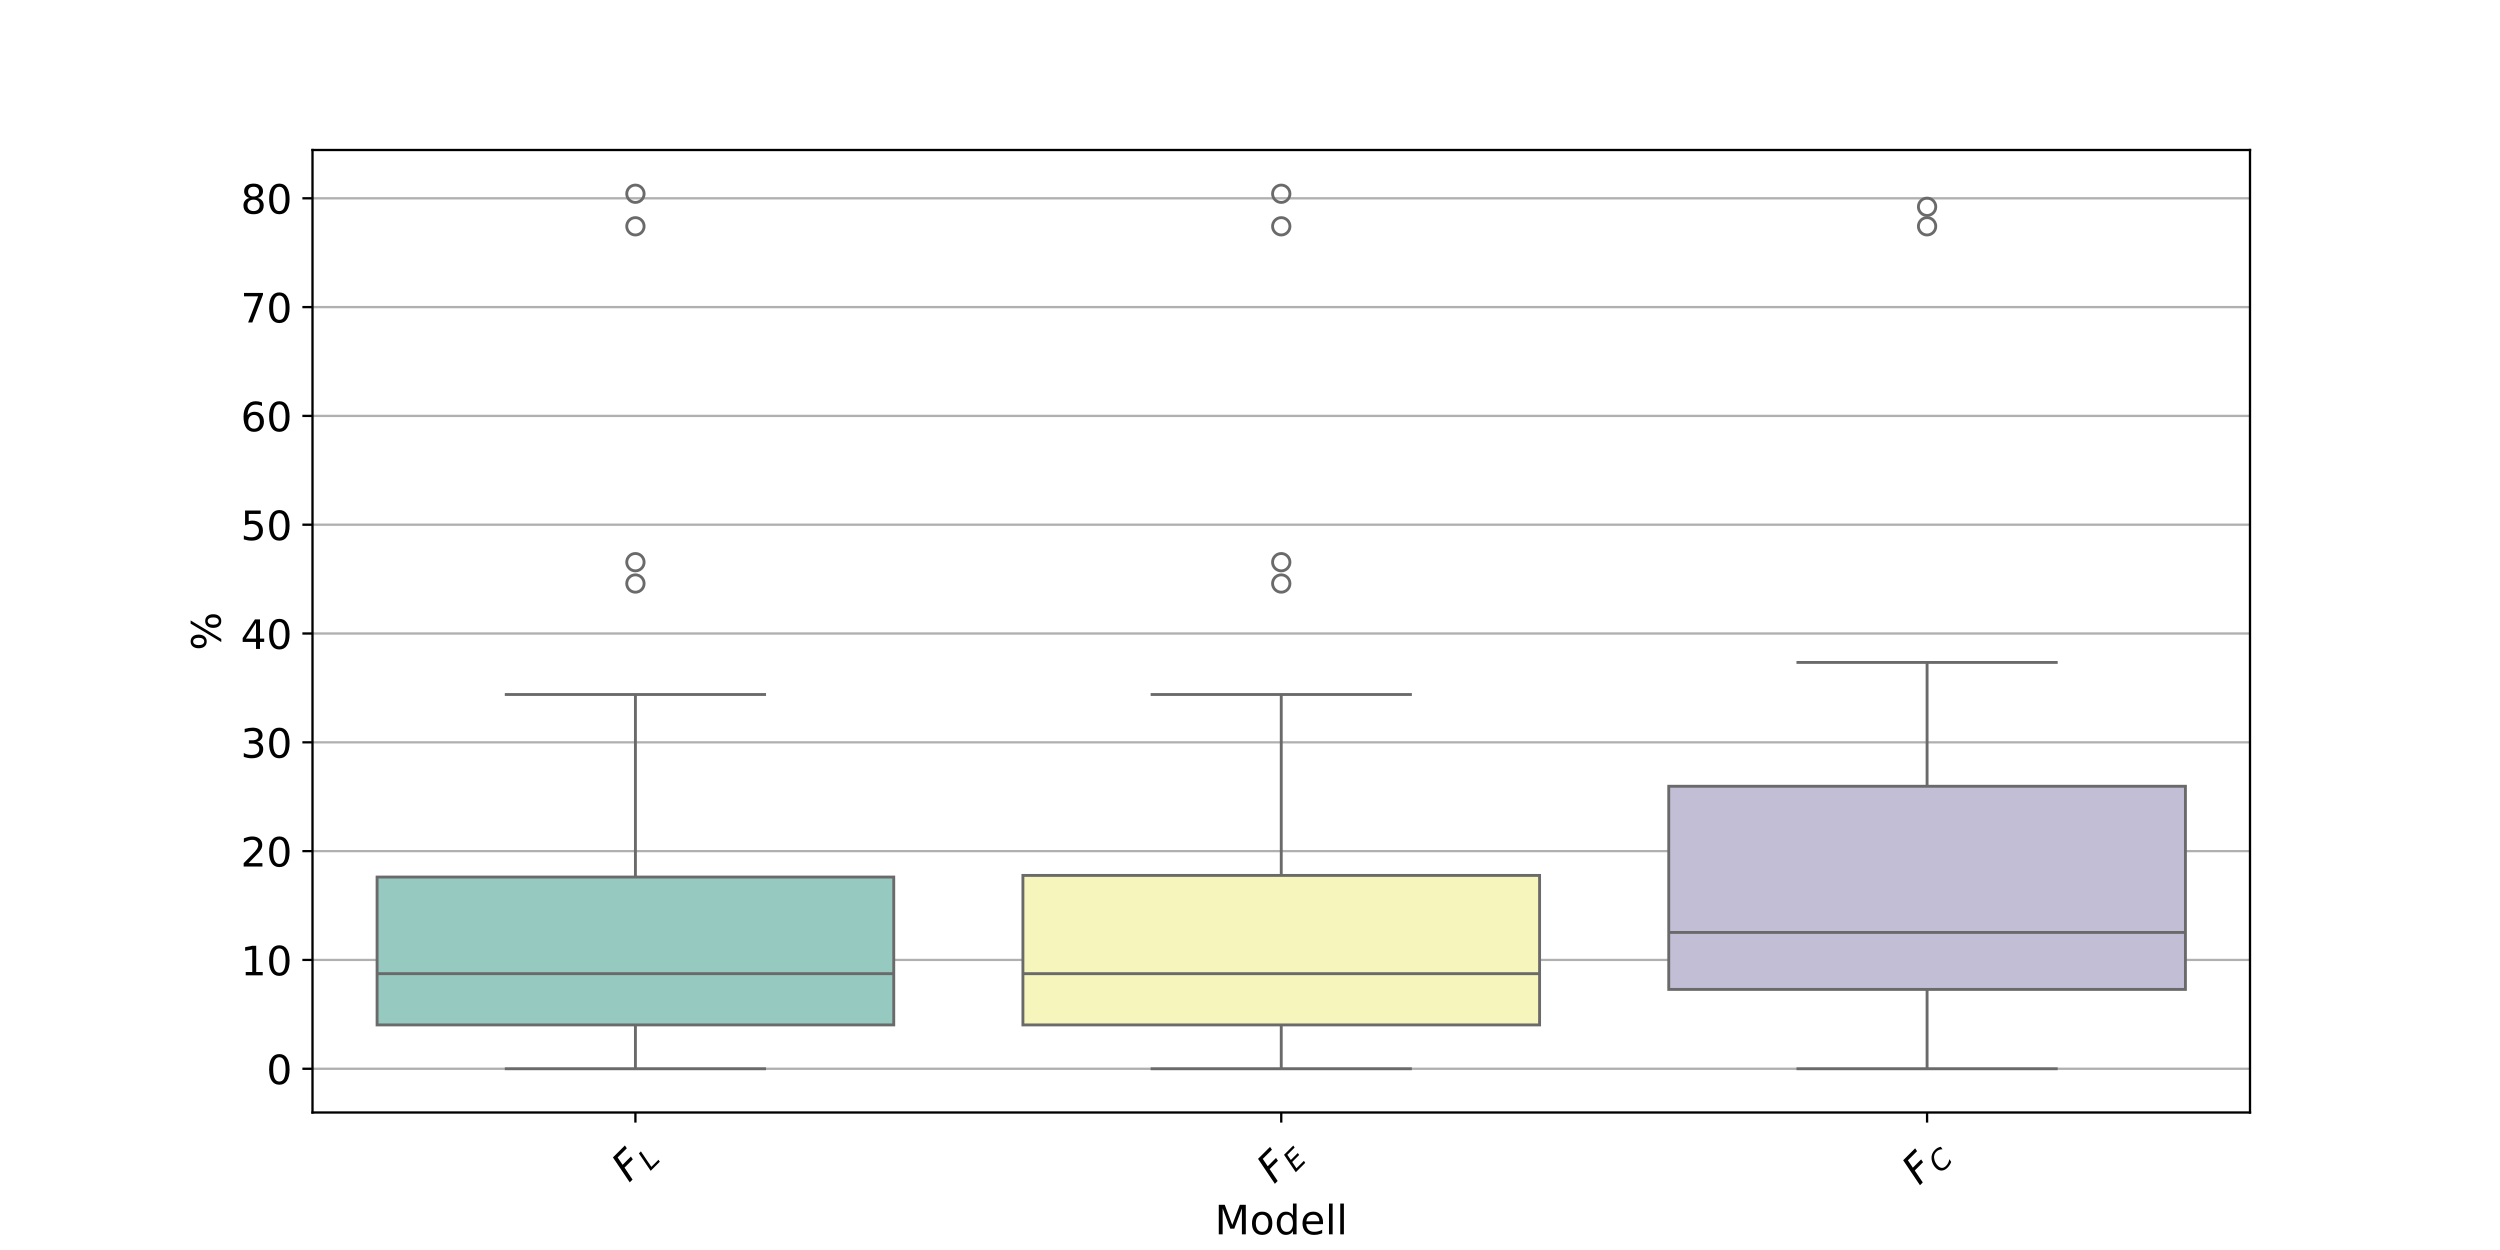
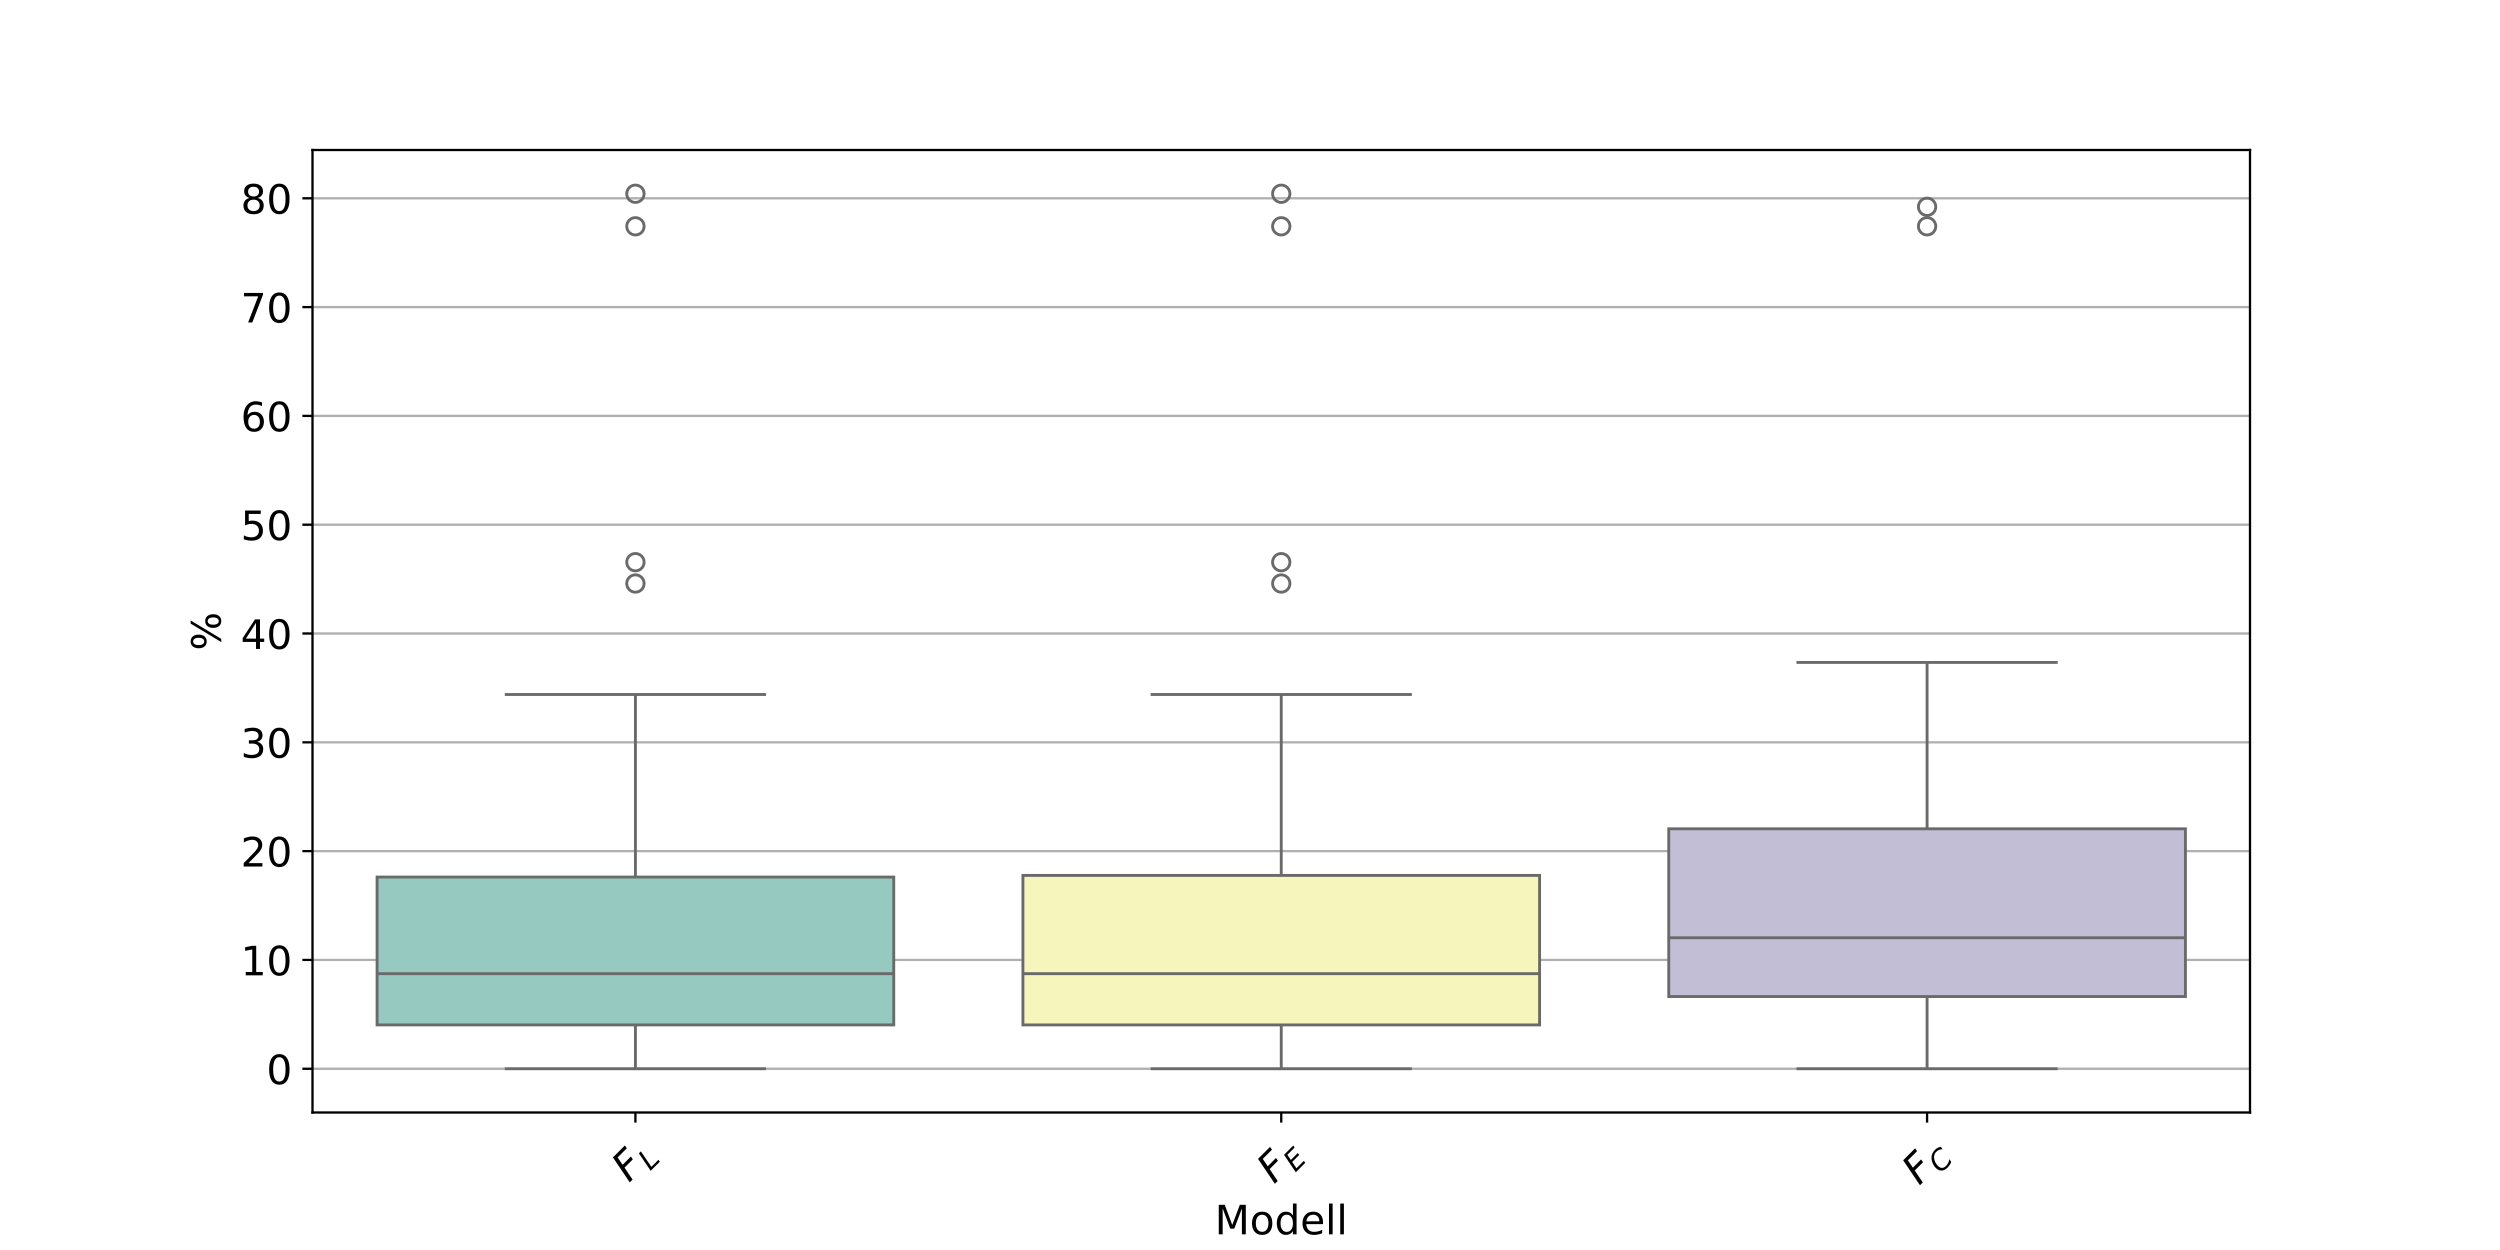
<svg xmlns="http://www.w3.org/2000/svg" xmlns:xlink="http://www.w3.org/1999/xlink" width="864pt" height="432pt" viewBox="0 0 864 432" version="1.1">
  <defs>
    <style type="text/css">*{stroke-linejoin: round; stroke-linecap: butt}</style>
  </defs>
  <g id="figure_1">
    <g id="patch_1">
      <path d="M 0 432  L 864 432  L 864 0  L 0 0  z " style="fill: #ffffff" />
    </g>
    <g id="axes_1">
      <g id="patch_2">
        <path d="M 108 384.48  L 777.6 384.48  L 777.6 51.84  L 108 51.84  z " style="fill: #ffffff" />
      </g>
      <g id="matplotlib.axis_1">
        <g id="xtick_1">
          <g id="line2d_1">
            <defs>
-               <path id="m1708cf2056" d="M 0 0  L 0 3.5  " style="stroke: #000000; stroke-width: 0.8" />
+               <path id="m83ee20c65d" d="M 0 0  L 0 3.5  " style="stroke: #000000; stroke-width: 0.8" />
            </defs>
            <g>
-               <use xlink:href="#m1708cf2056" x="219.6" y="384.48" style="stroke: #000000; stroke-width: 0.8" />
+               <use xlink:href="#m83ee20c65d" x="219.6" y="384.48" style="stroke: #000000; stroke-width: 0.8" />
            </g>
          </g>
          <g id="text_1">
            <g transform="translate(217.3819 408.9016) rotate(-45) scale(0.14 -0.14)">
              <defs>
                <path id="DejaVuSans-Oblique-46" d="M 1081 4666  L 3756 4666  L 3653 4134  L 1606 4134  L 1338 2759  L 3188 2759  L 3084 2228  L 1234 2228  L 800 0  L 172 0  L 1081 4666  z " transform="scale(0.015625)" />
                <path id="DejaVuSans-Oblique-4c" d="M 1075 4666  L 1709 4666  L 909 525  L 3181 525  L 3078 0  L 172 0  L 1075 4666  z " transform="scale(0.015625)" />
              </defs>
              <use xlink:href="#DejaVuSans-Oblique-46" transform="translate(0 0.09375)" />
              <use xlink:href="#DejaVuSans-Oblique-4c" transform="translate(57.51953 -16.3125) scale(0.7)" />
            </g>
          </g>
        </g>
        <g id="xtick_2">
          <g id="line2d_2">
            <g>
-               <use xlink:href="#m1708cf2056" x="442.8" y="384.48" style="stroke: #000000; stroke-width: 0.8" />
+               <use xlink:href="#m83ee20c65d" x="442.8" y="384.48" style="stroke: #000000; stroke-width: 0.8" />
            </g>
          </g>
          <g id="text_2">
            <g transform="translate(440.3344 409.3965) rotate(-45) scale(0.14 -0.14)">
              <defs>
                <path id="DejaVuSans-Oblique-45" d="M 1081 4666  L 4031 4666  L 3928 4134  L 1606 4134  L 1338 2753  L 3566 2753  L 3463 2222  L 1234 2222  L 909 531  L 3284 531  L 3181 0  L 172 0  L 1081 4666  z " transform="scale(0.015625)" />
              </defs>
              <use xlink:href="#DejaVuSans-Oblique-46" transform="translate(0 0.09375)" />
              <use xlink:href="#DejaVuSans-Oblique-45" transform="translate(57.51953 -16.3125) scale(0.7)" />
            </g>
          </g>
        </g>
        <g id="xtick_3">
          <g id="line2d_3">
            <g>
-               <use xlink:href="#m1708cf2056" x="666" y="384.48" style="stroke: #000000; stroke-width: 0.8" />
+               <use xlink:href="#m83ee20c65d" x="666" y="384.48" style="stroke: #000000; stroke-width: 0.8" />
            </g>
          </g>
          <g id="text_3">
            <g transform="translate(663.2869 409.8915) rotate(-45) scale(0.14 -0.14)">
              <defs>
                <path id="DejaVuSans-Oblique-43" d="M 4447 4306  L 4319 3641  Q 4019 3944 3683 4091  Q 3347 4238 2956 4238  Q 2422 4238 2017 3981  Q 1613 3725 1319 3200  Q 1131 2863 1032 2486  Q 934 2109 934 1728  Q 934 1091 1264 756  Q 1594 422 2222 422  Q 2656 422 3056 561  Q 3456 700 3834 978  L 3688 231  Q 3316 72 2936 -9  Q 2556 -91 2175 -91  Q 1278 -91 773 396  Q 269 884 269 1753  Q 269 2309 461 2846  Q 653 3384 1013 3828  Q 1394 4300 1883 4525  Q 2372 4750 3022 4750  Q 3422 4750 3780 4639  Q 4138 4528 4447 4306  z " transform="scale(0.015625)" />
              </defs>
              <use xlink:href="#DejaVuSans-Oblique-46" transform="translate(0 0.09375)" />
              <use xlink:href="#DejaVuSans-Oblique-43" transform="translate(57.51953 -16.3125) scale(0.7)" />
            </g>
          </g>
        </g>
        <g id="text_4">
          <g transform="translate(419.8367 426.5881) scale(0.14 -0.14)">
            <defs>
              <path id="DejaVuSans-4d" d="M 628 4666  L 1569 4666  L 2759 1491  L 3956 4666  L 4897 4666  L 4897 0  L 4281 0  L 4281 4097  L 3078 897  L 2444 897  L 1241 4097  L 1241 0  L 628 0  L 628 4666  z " transform="scale(0.015625)" />
              <path id="DejaVuSans-6f" d="M 1959 3097  Q 1497 3097 1228 2736  Q 959 2375 959 1747  Q 959 1119 1226 758  Q 1494 397 1959 397  Q 2419 397 2687 759  Q 2956 1122 2956 1747  Q 2956 2369 2687 2733  Q 2419 3097 1959 3097  z M 1959 3584  Q 2709 3584 3137 3096  Q 3566 2609 3566 1747  Q 3566 888 3137 398  Q 2709 -91 1959 -91  Q 1206 -91 779 398  Q 353 888 353 1747  Q 353 2609 779 3096  Q 1206 3584 1959 3584  z " transform="scale(0.015625)" />
              <path id="DejaVuSans-64" d="M 2906 2969  L 2906 4863  L 3481 4863  L 3481 0  L 2906 0  L 2906 525  Q 2725 213 2448 61  Q 2172 -91 1784 -91  Q 1150 -91 751 415  Q 353 922 353 1747  Q 353 2572 751 3078  Q 1150 3584 1784 3584  Q 2172 3584 2448 3432  Q 2725 3281 2906 2969  z M 947 1747  Q 947 1113 1208 752  Q 1469 391 1925 391  Q 2381 391 2643 752  Q 2906 1113 2906 1747  Q 2906 2381 2643 2742  Q 2381 3103 1925 3103  Q 1469 3103 1208 2742  Q 947 2381 947 1747  z " transform="scale(0.015625)" />
              <path id="DejaVuSans-65" d="M 3597 1894  L 3597 1613  L 953 1613  Q 991 1019 1311 708  Q 1631 397 2203 397  Q 2534 397 2845 478  Q 3156 559 3463 722  L 3463 178  Q 3153 47 2828 -22  Q 2503 -91 2169 -91  Q 1331 -91 842 396  Q 353 884 353 1716  Q 353 2575 817 3079  Q 1281 3584 2069 3584  Q 2775 3584 3186 3129  Q 3597 2675 3597 1894  z M 3022 2063  Q 3016 2534 2758 2815  Q 2500 3097 2075 3097  Q 1594 3097 1305 2825  Q 1016 2553 972 2059  L 3022 2063  z " transform="scale(0.015625)" />
              <path id="DejaVuSans-6c" d="M 603 4863  L 1178 4863  L 1178 0  L 603 0  L 603 4863  z " transform="scale(0.015625)" />
            </defs>
            <use xlink:href="#DejaVuSans-4d" />
            <use xlink:href="#DejaVuSans-6f" transform="translate(86.2793 0)" />
            <use xlink:href="#DejaVuSans-64" transform="translate(147.4609 0)" />
            <use xlink:href="#DejaVuSans-65" transform="translate(210.9375 0)" />
            <use xlink:href="#DejaVuSans-6c" transform="translate(272.4609 0)" />
            <use xlink:href="#DejaVuSans-6c" transform="translate(300.2441 0)" />
          </g>
        </g>
      </g>
      <g id="matplotlib.axis_2">
        <g id="ytick_1">
          <g id="line2d_4">
-             <path d="M 108 369.36  L 777.6 369.36  " clip-path="url(#p6812791266)" style="fill: none; stroke: #b0b0b0; stroke-width: 0.8; stroke-linecap: square" />
+             <path d="M 108 369.36  L 777.6 369.36  " clip-path="url(#pe9e8c2cec1)" style="fill: none; stroke: #b0b0b0; stroke-width: 0.8; stroke-linecap: square" />
          </g>
          <g id="line2d_5">
            <defs>
-               <path id="m84fb6787dd" d="M 0 0  L -3.5 0  " style="stroke: #000000; stroke-width: 0.8" />
+               <path id="m7b550ec7c0" d="M 0 0  L -3.5 0  " style="stroke: #000000; stroke-width: 0.8" />
            </defs>
            <g>
-               <use xlink:href="#m84fb6787dd" x="108" y="369.36" style="stroke: #000000; stroke-width: 0.8" />
+               <use xlink:href="#m7b550ec7c0" x="108" y="369.36" style="stroke: #000000; stroke-width: 0.8" />
            </g>
          </g>
          <g id="text_5">
            <g transform="translate(92.0925 374.6789) scale(0.14 -0.14)">
              <defs>
                <path id="DejaVuSans-30" d="M 2034 4250  Q 1547 4250 1301 3770  Q 1056 3291 1056 2328  Q 1056 1369 1301 889  Q 1547 409 2034 409  Q 2525 409 2770 889  Q 3016 1369 3016 2328  Q 3016 3291 2770 3770  Q 2525 4250 2034 4250  z M 2034 4750  Q 2819 4750 3233 4129  Q 3647 3509 3647 2328  Q 3647 1150 3233 529  Q 2819 -91 2034 -91  Q 1250 -91 836 529  Q 422 1150 422 2328  Q 422 3509 836 4129  Q 1250 4750 2034 4750  z " transform="scale(0.015625)" />
              </defs>
              <use xlink:href="#DejaVuSans-30" />
            </g>
          </g>
        </g>
        <g id="ytick_2">
          <g id="line2d_6">
-             <path d="M 108 331.756  L 777.6 331.756  " clip-path="url(#p6812791266)" style="fill: none; stroke: #b0b0b0; stroke-width: 0.8; stroke-linecap: square" />
+             <path d="M 108 331.756  L 777.6 331.756  " clip-path="url(#pe9e8c2cec1)" style="fill: none; stroke: #b0b0b0; stroke-width: 0.8; stroke-linecap: square" />
          </g>
          <g id="line2d_7">
            <g>
-               <use xlink:href="#m84fb6787dd" x="108" y="331.756" style="stroke: #000000; stroke-width: 0.8" />
+               <use xlink:href="#m7b550ec7c0" x="108" y="331.756" style="stroke: #000000; stroke-width: 0.8" />
            </g>
          </g>
          <g id="text_6">
            <g transform="translate(83.185 337.0747) scale(0.14 -0.14)">
              <defs>
                <path id="DejaVuSans-31" d="M 794 531  L 1825 531  L 1825 4091  L 703 3866  L 703 4441  L 1819 4666  L 2450 4666  L 2450 531  L 3481 531  L 3481 0  L 794 0  L 794 531  z " transform="scale(0.015625)" />
              </defs>
              <use xlink:href="#DejaVuSans-31" />
              <use xlink:href="#DejaVuSans-30" transform="translate(63.62305 0)" />
            </g>
          </g>
        </g>
        <g id="ytick_3">
          <g id="line2d_8">
-             <path d="M 108 294.151  L 777.6 294.151  " clip-path="url(#p6812791266)" style="fill: none; stroke: #b0b0b0; stroke-width: 0.8; stroke-linecap: square" />
+             <path d="M 108 294.151  L 777.6 294.151  " clip-path="url(#pe9e8c2cec1)" style="fill: none; stroke: #b0b0b0; stroke-width: 0.8; stroke-linecap: square" />
          </g>
          <g id="line2d_9">
            <g>
-               <use xlink:href="#m84fb6787dd" x="108" y="294.151" style="stroke: #000000; stroke-width: 0.8" />
+               <use xlink:href="#m7b550ec7c0" x="108" y="294.151" style="stroke: #000000; stroke-width: 0.8" />
            </g>
          </g>
          <g id="text_7">
            <g transform="translate(83.185 299.4704) scale(0.14 -0.14)">
              <defs>
                <path id="DejaVuSans-32" d="M 1228 531  L 3431 531  L 3431 0  L 469 0  L 469 531  Q 828 903 1448 1529  Q 2069 2156 2228 2338  Q 2531 2678 2651 2914  Q 2772 3150 2772 3378  Q 2772 3750 2511 3984  Q 2250 4219 1831 4219  Q 1534 4219 1204 4116  Q 875 4013 500 3803  L 500 4441  Q 881 4594 1212 4672  Q 1544 4750 1819 4750  Q 2544 4750 2975 4387  Q 3406 4025 3406 3419  Q 3406 3131 3298 2873  Q 3191 2616 2906 2266  Q 2828 2175 2409 1742  Q 1991 1309 1228 531  z " transform="scale(0.015625)" />
              </defs>
              <use xlink:href="#DejaVuSans-32" />
              <use xlink:href="#DejaVuSans-30" transform="translate(63.62305 0)" />
            </g>
          </g>
        </g>
        <g id="ytick_4">
          <g id="line2d_10">
-             <path d="M 108 256.547  L 777.6 256.547  " clip-path="url(#p6812791266)" style="fill: none; stroke: #b0b0b0; stroke-width: 0.8; stroke-linecap: square" />
+             <path d="M 108 256.547  L 777.6 256.547  " clip-path="url(#pe9e8c2cec1)" style="fill: none; stroke: #b0b0b0; stroke-width: 0.8; stroke-linecap: square" />
          </g>
          <g id="line2d_11">
            <g>
-               <use xlink:href="#m84fb6787dd" x="108" y="256.547" style="stroke: #000000; stroke-width: 0.8" />
+               <use xlink:href="#m7b550ec7c0" x="108" y="256.547" style="stroke: #000000; stroke-width: 0.8" />
            </g>
          </g>
          <g id="text_8">
            <g transform="translate(83.185 261.8661) scale(0.14 -0.14)">
              <defs>
                <path id="DejaVuSans-33" d="M 2597 2516  Q 3050 2419 3304 2112  Q 3559 1806 3559 1356  Q 3559 666 3084 287  Q 2609 -91 1734 -91  Q 1441 -91 1130 -33  Q 819 25 488 141  L 488 750  Q 750 597 1062 519  Q 1375 441 1716 441  Q 2309 441 2620 675  Q 2931 909 2931 1356  Q 2931 1769 2642 2001  Q 2353 2234 1838 2234  L 1294 2234  L 1294 2753  L 1863 2753  Q 2328 2753 2575 2939  Q 2822 3125 2822 3475  Q 2822 3834 2567 4026  Q 2313 4219 1838 4219  Q 1578 4219 1281 4162  Q 984 4106 628 3988  L 628 4550  Q 988 4650 1302 4700  Q 1616 4750 1894 4750  Q 2613 4750 3031 4423  Q 3450 4097 3450 3541  Q 3450 3153 3228 2886  Q 3006 2619 2597 2516  z " transform="scale(0.015625)" />
              </defs>
              <use xlink:href="#DejaVuSans-33" />
              <use xlink:href="#DejaVuSans-30" transform="translate(63.62305 0)" />
            </g>
          </g>
        </g>
        <g id="ytick_5">
          <g id="line2d_12">
-             <path d="M 108 218.943  L 777.6 218.943  " clip-path="url(#p6812791266)" style="fill: none; stroke: #b0b0b0; stroke-width: 0.8; stroke-linecap: square" />
+             <path d="M 108 218.943  L 777.6 218.943  " clip-path="url(#pe9e8c2cec1)" style="fill: none; stroke: #b0b0b0; stroke-width: 0.8; stroke-linecap: square" />
          </g>
          <g id="line2d_13">
            <g>
-               <use xlink:href="#m84fb6787dd" x="108" y="218.943" style="stroke: #000000; stroke-width: 0.8" />
+               <use xlink:href="#m7b550ec7c0" x="108" y="218.943" style="stroke: #000000; stroke-width: 0.8" />
            </g>
          </g>
          <g id="text_9">
            <g transform="translate(83.185 224.2619) scale(0.14 -0.14)">
              <defs>
                <path id="DejaVuSans-34" d="M 2419 4116  L 825 1625  L 2419 1625  L 2419 4116  z M 2253 4666  L 3047 4666  L 3047 1625  L 3713 1625  L 3713 1100  L 3047 1100  L 3047 0  L 2419 0  L 2419 1100  L 313 1100  L 313 1709  L 2253 4666  z " transform="scale(0.015625)" />
              </defs>
              <use xlink:href="#DejaVuSans-34" />
              <use xlink:href="#DejaVuSans-30" transform="translate(63.62305 0)" />
            </g>
          </g>
        </g>
        <g id="ytick_6">
          <g id="line2d_14">
-             <path d="M 108 181.339  L 777.6 181.339  " clip-path="url(#p6812791266)" style="fill: none; stroke: #b0b0b0; stroke-width: 0.8; stroke-linecap: square" />
+             <path d="M 108 181.339  L 777.6 181.339  " clip-path="url(#pe9e8c2cec1)" style="fill: none; stroke: #b0b0b0; stroke-width: 0.8; stroke-linecap: square" />
          </g>
          <g id="line2d_15">
            <g>
-               <use xlink:href="#m84fb6787dd" x="108" y="181.339" style="stroke: #000000; stroke-width: 0.8" />
+               <use xlink:href="#m7b550ec7c0" x="108" y="181.339" style="stroke: #000000; stroke-width: 0.8" />
            </g>
          </g>
          <g id="text_10">
            <g transform="translate(83.185 186.6576) scale(0.14 -0.14)">
              <defs>
                <path id="DejaVuSans-35" d="M 691 4666  L 3169 4666  L 3169 4134  L 1269 4134  L 1269 2991  Q 1406 3038 1543 3061  Q 1681 3084 1819 3084  Q 2600 3084 3056 2656  Q 3513 2228 3513 1497  Q 3513 744 3044 326  Q 2575 -91 1722 -91  Q 1428 -91 1123 -41  Q 819 9 494 109  L 494 744  Q 775 591 1075 516  Q 1375 441 1709 441  Q 2250 441 2565 725  Q 2881 1009 2881 1497  Q 2881 1984 2565 2268  Q 2250 2553 1709 2553  Q 1456 2553 1204 2497  Q 953 2441 691 2322  L 691 4666  z " transform="scale(0.015625)" />
              </defs>
              <use xlink:href="#DejaVuSans-35" />
              <use xlink:href="#DejaVuSans-30" transform="translate(63.62305 0)" />
            </g>
          </g>
        </g>
        <g id="ytick_7">
          <g id="line2d_16">
-             <path d="M 108 143.734  L 777.6 143.734  " clip-path="url(#p6812791266)" style="fill: none; stroke: #b0b0b0; stroke-width: 0.8; stroke-linecap: square" />
+             <path d="M 108 143.734  L 777.6 143.734  " clip-path="url(#pe9e8c2cec1)" style="fill: none; stroke: #b0b0b0; stroke-width: 0.8; stroke-linecap: square" />
          </g>
          <g id="line2d_17">
            <g>
-               <use xlink:href="#m84fb6787dd" x="108" y="143.734" style="stroke: #000000; stroke-width: 0.8" />
+               <use xlink:href="#m7b550ec7c0" x="108" y="143.734" style="stroke: #000000; stroke-width: 0.8" />
            </g>
          </g>
          <g id="text_11">
            <g transform="translate(83.185 149.0534) scale(0.14 -0.14)">
              <defs>
                <path id="DejaVuSans-36" d="M 2113 2584  Q 1688 2584 1439 2293  Q 1191 2003 1191 1497  Q 1191 994 1439 701  Q 1688 409 2113 409  Q 2538 409 2786 701  Q 3034 994 3034 1497  Q 3034 2003 2786 2293  Q 2538 2584 2113 2584  z M 3366 4563  L 3366 3988  Q 3128 4100 2886 4159  Q 2644 4219 2406 4219  Q 1781 4219 1451 3797  Q 1122 3375 1075 2522  Q 1259 2794 1537 2939  Q 1816 3084 2150 3084  Q 2853 3084 3261 2657  Q 3669 2231 3669 1497  Q 3669 778 3244 343  Q 2819 -91 2113 -91  Q 1303 -91 875 529  Q 447 1150 447 2328  Q 447 3434 972 4092  Q 1497 4750 2381 4750  Q 2619 4750 2861 4703  Q 3103 4656 3366 4563  z " transform="scale(0.015625)" />
              </defs>
              <use xlink:href="#DejaVuSans-36" />
              <use xlink:href="#DejaVuSans-30" transform="translate(63.62305 0)" />
            </g>
          </g>
        </g>
        <g id="ytick_8">
          <g id="line2d_18">
-             <path d="M 108 106.13  L 777.6 106.13  " clip-path="url(#p6812791266)" style="fill: none; stroke: #b0b0b0; stroke-width: 0.8; stroke-linecap: square" />
+             <path d="M 108 106.13  L 777.6 106.13  " clip-path="url(#pe9e8c2cec1)" style="fill: none; stroke: #b0b0b0; stroke-width: 0.8; stroke-linecap: square" />
          </g>
          <g id="line2d_19">
            <g>
-               <use xlink:href="#m84fb6787dd" x="108" y="106.13" style="stroke: #000000; stroke-width: 0.8" />
+               <use xlink:href="#m7b550ec7c0" x="108" y="106.13" style="stroke: #000000; stroke-width: 0.8" />
            </g>
          </g>
          <g id="text_12">
            <g transform="translate(83.185 111.4491) scale(0.14 -0.14)">
              <defs>
                <path id="DejaVuSans-37" d="M 525 4666  L 3525 4666  L 3525 4397  L 1831 0  L 1172 0  L 2766 4134  L 525 4134  L 525 4666  z " transform="scale(0.015625)" />
              </defs>
              <use xlink:href="#DejaVuSans-37" />
              <use xlink:href="#DejaVuSans-30" transform="translate(63.62305 0)" />
            </g>
          </g>
        </g>
        <g id="ytick_9">
          <g id="line2d_20">
-             <path d="M 108 68.526  L 777.6 68.526  " clip-path="url(#p6812791266)" style="fill: none; stroke: #b0b0b0; stroke-width: 0.8; stroke-linecap: square" />
+             <path d="M 108 68.526  L 777.6 68.526  " clip-path="url(#pe9e8c2cec1)" style="fill: none; stroke: #b0b0b0; stroke-width: 0.8; stroke-linecap: square" />
          </g>
          <g id="line2d_21">
            <g>
-               <use xlink:href="#m84fb6787dd" x="108" y="68.526" style="stroke: #000000; stroke-width: 0.8" />
+               <use xlink:href="#m7b550ec7c0" x="108" y="68.526" style="stroke: #000000; stroke-width: 0.8" />
            </g>
          </g>
          <g id="text_13">
            <g transform="translate(83.185 73.84487) scale(0.14 -0.14)">
              <defs>
                <path id="DejaVuSans-38" d="M 2034 2216  Q 1584 2216 1326 1975  Q 1069 1734 1069 1313  Q 1069 891 1326 650  Q 1584 409 2034 409  Q 2484 409 2743 651  Q 3003 894 3003 1313  Q 3003 1734 2745 1975  Q 2488 2216 2034 2216  z M 1403 2484  Q 997 2584 770 2862  Q 544 3141 544 3541  Q 544 4100 942 4425  Q 1341 4750 2034 4750  Q 2731 4750 3128 4425  Q 3525 4100 3525 3541  Q 3525 3141 3298 2862  Q 3072 2584 2669 2484  Q 3125 2378 3379 2068  Q 3634 1759 3634 1313  Q 3634 634 3220 271  Q 2806 -91 2034 -91  Q 1263 -91 848 271  Q 434 634 434 1313  Q 434 1759 690 2068  Q 947 2378 1403 2484  z M 1172 3481  Q 1172 3119 1398 2916  Q 1625 2713 2034 2713  Q 2441 2713 2670 2916  Q 2900 3119 2900 3481  Q 2900 3844 2670 4047  Q 2441 4250 2034 4250  Q 1625 4250 1398 4047  Q 1172 3844 1172 3481  z " transform="scale(0.015625)" />
              </defs>
              <use xlink:href="#DejaVuSans-38" />
              <use xlink:href="#DejaVuSans-30" transform="translate(63.62305 0)" />
            </g>
          </g>
        </g>
        <g id="text_14">
          <g transform="translate(76.27344 224.8111) rotate(-90) scale(0.14 -0.14)">
            <defs>
              <path id="DejaVuSans-25" d="M 4653 2053  Q 4381 2053 4226 1822  Q 4072 1591 4072 1178  Q 4072 772 4226 539  Q 4381 306 4653 306  Q 4919 306 5073 539  Q 5228 772 5228 1178  Q 5228 1588 5073 1820  Q 4919 2053 4653 2053  z M 4653 2450  Q 5147 2450 5437 2106  Q 5728 1763 5728 1178  Q 5728 594 5436 251  Q 5144 -91 4653 -91  Q 4153 -91 3862 251  Q 3572 594 3572 1178  Q 3572 1766 3864 2108  Q 4156 2450 4653 2450  z M 1428 4353  Q 1159 4353 1004 4120  Q 850 3888 850 3481  Q 850 3069 1003 2837  Q 1156 2606 1428 2606  Q 1700 2606 1854 2837  Q 2009 3069 2009 3481  Q 2009 3884 1853 4118  Q 1697 4353 1428 4353  z M 4250 4750  L 4750 4750  L 1831 -91  L 1331 -91  L 4250 4750  z M 1428 4750  Q 1922 4750 2215 4408  Q 2509 4066 2509 3481  Q 2509 2891 2217 2550  Q 1925 2209 1428 2209  Q 931 2209 642 2551  Q 353 2894 353 3481  Q 353 4063 643 4406  Q 934 4750 1428 4750  z " transform="scale(0.015625)" />
            </defs>
            <use xlink:href="#DejaVuSans-25" />
          </g>
        </g>
      </g>
      <g id="patch_3">
-         <path d="M 130.32 354.211  L 308.88 354.211  L 308.88 303.109  L 130.32 303.109  L 130.32 354.211  z " clip-path="url(#p6812791266)" style="fill: #96cac1; stroke: #6a6a6a; stroke-linejoin: miter" />
+         <path d="M 130.32 354.211  L 308.88 354.211  L 308.88 303.109  L 130.32 303.109  L 130.32 354.211  z " clip-path="url(#pe9e8c2cec1)" style="fill: #96cac1; stroke: #6a6a6a; stroke-linejoin: miter" />
      </g>
      <g id="line2d_22">
-         <path d="M 219.6 354.211  L 219.6 369.36  " clip-path="url(#p6812791266)" style="fill: none; stroke: #6a6a6a" />
+         <path d="M 219.6 354.211  L 219.6 369.36  " clip-path="url(#pe9e8c2cec1)" style="fill: none; stroke: #6a6a6a" />
      </g>
      <g id="line2d_23">
-         <path d="M 219.6 303.109  L 219.6 240.02  " clip-path="url(#p6812791266)" style="fill: none; stroke: #6a6a6a" />
+         <path d="M 219.6 303.109  L 219.6 240.02  " clip-path="url(#pe9e8c2cec1)" style="fill: none; stroke: #6a6a6a" />
      </g>
      <g id="line2d_24">
-         <path d="M 174.96 369.36  L 264.24 369.36  " clip-path="url(#p6812791266)" style="fill: none; stroke: #6a6a6a; stroke-linecap: square" />
+         <path d="M 174.96 369.36  L 264.24 369.36  " clip-path="url(#pe9e8c2cec1)" style="fill: none; stroke: #6a6a6a; stroke-linecap: square" />
      </g>
      <g id="line2d_25">
-         <path d="M 174.96 240.02  L 264.24 240.02  " clip-path="url(#p6812791266)" style="fill: none; stroke: #6a6a6a; stroke-linecap: square" />
+         <path d="M 174.96 240.02  L 264.24 240.02  " clip-path="url(#pe9e8c2cec1)" style="fill: none; stroke: #6a6a6a; stroke-linecap: square" />
      </g>
      <g id="line2d_26">
        <defs>
-           <path id="m39ac3c6eee" d="M 0 3  C 0.796 3 1.559 2.684 2.121 2.121  C 2.684 1.559 3 0.796 3 0  C 3 -0.796 2.684 -1.559 2.121 -2.121  C 1.559 -2.684 0.796 -3 0 -3  C -0.796 -3 -1.559 -2.684 -2.121 -2.121  C -2.684 -1.559 -3 -0.796 -3 0  C -3 0.796 -2.684 1.559 -2.121 2.121  C -1.559 2.684 -0.796 3 0 3  z " style="stroke: #6a6a6a" />
+           <path id="m14b9abc4bd" d="M 0 3  C 0.796 3 1.559 2.684 2.121 2.121  C 2.684 1.559 3 0.796 3 0  C 3 -0.796 2.684 -1.559 2.121 -2.121  C 1.559 -2.684 0.796 -3 0 -3  C -0.796 -3 -1.559 -2.684 -2.121 -2.121  C -2.684 -1.559 -3 -0.796 -3 0  C -3 0.796 -2.684 1.559 -2.121 2.121  C -1.559 2.684 -0.796 3 0 3  z " style="stroke: #6a6a6a" />
        </defs>
-         <g clip-path="url(#p6812791266)">
-           <use xlink:href="#m39ac3c6eee" x="219.6" y="194.292" style="fill-opacity: 0; stroke: #6a6a6a" />
-           <use xlink:href="#m39ac3c6eee" x="219.6" y="78.211" style="fill-opacity: 0; stroke: #6a6a6a" />
-           <use xlink:href="#m39ac3c6eee" x="219.6" y="66.96" style="fill-opacity: 0; stroke: #6a6a6a" />
-           <use xlink:href="#m39ac3c6eee" x="219.6" y="201.664" style="fill-opacity: 0; stroke: #6a6a6a" />
+         <g clip-path="url(#pe9e8c2cec1)">
+           <use xlink:href="#m14b9abc4bd" x="219.6" y="194.292" style="fill-opacity: 0; stroke: #6a6a6a" />
+           <use xlink:href="#m14b9abc4bd" x="219.6" y="78.211" style="fill-opacity: 0; stroke: #6a6a6a" />
+           <use xlink:href="#m14b9abc4bd" x="219.6" y="66.96" style="fill-opacity: 0; stroke: #6a6a6a" />
+           <use xlink:href="#m14b9abc4bd" x="219.6" y="201.664" style="fill-opacity: 0; stroke: #6a6a6a" />
        </g>
      </g>
      <g id="patch_4">
-         <path d="M 353.52 354.211  L 532.08 354.211  L 532.08 302.543  L 353.52 302.543  L 353.52 354.211  z " clip-path="url(#p6812791266)" style="fill: #f6f6bc; stroke: #6a6a6a; stroke-linejoin: miter" />
+         <path d="M 353.52 354.211  L 532.08 354.211  L 532.08 302.543  L 353.52 302.543  L 353.52 354.211  z " clip-path="url(#pe9e8c2cec1)" style="fill: #f6f6bc; stroke: #6a6a6a; stroke-linejoin: miter" />
      </g>
      <g id="line2d_27">
-         <path d="M 442.8 354.211  L 442.8 369.36  " clip-path="url(#p6812791266)" style="fill: none; stroke: #6a6a6a" />
+         <path d="M 442.8 354.211  L 442.8 369.36  " clip-path="url(#pe9e8c2cec1)" style="fill: none; stroke: #6a6a6a" />
      </g>
      <g id="line2d_28">
-         <path d="M 442.8 302.543  L 442.8 240.02  " clip-path="url(#p6812791266)" style="fill: none; stroke: #6a6a6a" />
+         <path d="M 442.8 302.543  L 442.8 240.02  " clip-path="url(#pe9e8c2cec1)" style="fill: none; stroke: #6a6a6a" />
      </g>
      <g id="line2d_29">
-         <path d="M 398.16 369.36  L 487.44 369.36  " clip-path="url(#p6812791266)" style="fill: none; stroke: #6a6a6a; stroke-linecap: square" />
+         <path d="M 398.16 369.36  L 487.44 369.36  " clip-path="url(#pe9e8c2cec1)" style="fill: none; stroke: #6a6a6a; stroke-linecap: square" />
      </g>
      <g id="line2d_30">
-         <path d="M 398.16 240.02  L 487.44 240.02  " clip-path="url(#p6812791266)" style="fill: none; stroke: #6a6a6a; stroke-linecap: square" />
+         <path d="M 398.16 240.02  L 487.44 240.02  " clip-path="url(#pe9e8c2cec1)" style="fill: none; stroke: #6a6a6a; stroke-linecap: square" />
      </g>
      <g id="line2d_31">
-         <g clip-path="url(#p6812791266)">
-           <use xlink:href="#m39ac3c6eee" x="442.8" y="194.292" style="fill-opacity: 0; stroke: #6a6a6a" />
-           <use xlink:href="#m39ac3c6eee" x="442.8" y="78.211" style="fill-opacity: 0; stroke: #6a6a6a" />
-           <use xlink:href="#m39ac3c6eee" x="442.8" y="66.96" style="fill-opacity: 0; stroke: #6a6a6a" />
-           <use xlink:href="#m39ac3c6eee" x="442.8" y="201.664" style="fill-opacity: 0; stroke: #6a6a6a" />
+         <g clip-path="url(#pe9e8c2cec1)">
+           <use xlink:href="#m14b9abc4bd" x="442.8" y="194.292" style="fill-opacity: 0; stroke: #6a6a6a" />
+           <use xlink:href="#m14b9abc4bd" x="442.8" y="78.211" style="fill-opacity: 0; stroke: #6a6a6a" />
+           <use xlink:href="#m14b9abc4bd" x="442.8" y="66.96" style="fill-opacity: 0; stroke: #6a6a6a" />
+           <use xlink:href="#m14b9abc4bd" x="442.8" y="201.664" style="fill-opacity: 0; stroke: #6a6a6a" />
        </g>
      </g>
      <g id="patch_5">
-         <path d="M 576.72 341.942  L 755.28 341.942  L 755.28 271.734  L 576.72 271.734  L 576.72 341.942  z " clip-path="url(#p6812791266)" style="fill: #c1bed6; stroke: #6a6a6a; stroke-linejoin: miter" />
+         <path d="M 576.72 344.402  L 755.28 344.402  L 755.28 286.434  L 576.72 286.434  L 576.72 344.402  z " clip-path="url(#pe9e8c2cec1)" style="fill: #c1bed6; stroke: #6a6a6a; stroke-linejoin: miter" />
      </g>
      <g id="line2d_32">
-         <path d="M 666 341.942  L 666 369.36  " clip-path="url(#p6812791266)" style="fill: none; stroke: #6a6a6a" />
+         <path d="M 666 344.402  L 666 369.36  " clip-path="url(#pe9e8c2cec1)" style="fill: none; stroke: #6a6a6a" />
      </g>
      <g id="line2d_33">
-         <path d="M 666 271.734  L 666 228.944  " clip-path="url(#p6812791266)" style="fill: none; stroke: #6a6a6a" />
+         <path d="M 666 286.434  L 666 228.944  " clip-path="url(#pe9e8c2cec1)" style="fill: none; stroke: #6a6a6a" />
      </g>
      <g id="line2d_34">
-         <path d="M 621.36 369.36  L 710.64 369.36  " clip-path="url(#p6812791266)" style="fill: none; stroke: #6a6a6a; stroke-linecap: square" />
+         <path d="M 621.36 369.36  L 710.64 369.36  " clip-path="url(#pe9e8c2cec1)" style="fill: none; stroke: #6a6a6a; stroke-linecap: square" />
      </g>
      <g id="line2d_35">
-         <path d="M 621.36 228.944  L 710.64 228.944  " clip-path="url(#p6812791266)" style="fill: none; stroke: #6a6a6a; stroke-linecap: square" />
+         <path d="M 621.36 228.944  L 710.64 228.944  " clip-path="url(#pe9e8c2cec1)" style="fill: none; stroke: #6a6a6a; stroke-linecap: square" />
      </g>
      <g id="line2d_36">
-         <g clip-path="url(#p6812791266)">
-           <use xlink:href="#m39ac3c6eee" x="666" y="78.211" style="fill-opacity: 0; stroke: #6a6a6a" />
-           <use xlink:href="#m39ac3c6eee" x="666" y="71.47" style="fill-opacity: 0; stroke: #6a6a6a" />
+         <g clip-path="url(#pe9e8c2cec1)">
+           <use xlink:href="#m14b9abc4bd" x="666" y="78.211" style="fill-opacity: 0; stroke: #6a6a6a" />
+           <use xlink:href="#m14b9abc4bd" x="666" y="71.47" style="fill-opacity: 0; stroke: #6a6a6a" />
        </g>
      </g>
      <g id="line2d_37">
-         <path d="M 130.32 336.501  L 308.88 336.501  " clip-path="url(#p6812791266)" style="fill: none; stroke: #6a6a6a" />
+         <path d="M 130.32 336.501  L 308.88 336.501  " clip-path="url(#pe9e8c2cec1)" style="fill: none; stroke: #6a6a6a" />
      </g>
      <g id="line2d_38">
-         <path d="M 353.52 336.501  L 532.08 336.501  " clip-path="url(#p6812791266)" style="fill: none; stroke: #6a6a6a" />
+         <path d="M 353.52 336.501  L 532.08 336.501  " clip-path="url(#pe9e8c2cec1)" style="fill: none; stroke: #6a6a6a" />
      </g>
      <g id="line2d_39">
-         <path d="M 576.72 322.247  L 755.28 322.247  " clip-path="url(#p6812791266)" style="fill: none; stroke: #6a6a6a" />
+         <path d="M 576.72 324.096  L 755.28 324.096  " clip-path="url(#pe9e8c2cec1)" style="fill: none; stroke: #6a6a6a" />
      </g>
      <g id="patch_6">
        <path d="M 108 384.48  L 108 51.84  " style="fill: none; stroke: #000000; stroke-width: 0.8; stroke-linejoin: miter; stroke-linecap: square" />
      </g>
      <g id="patch_7">
        <path d="M 777.6 384.48  L 777.6 51.84  " style="fill: none; stroke: #000000; stroke-width: 0.8; stroke-linejoin: miter; stroke-linecap: square" />
      </g>
      <g id="patch_8">
        <path d="M 108 384.48  L 777.6 384.48  " style="fill: none; stroke: #000000; stroke-width: 0.8; stroke-linejoin: miter; stroke-linecap: square" />
      </g>
      <g id="patch_9">
        <path d="M 108 51.84  L 777.6 51.84  " style="fill: none; stroke: #000000; stroke-width: 0.8; stroke-linejoin: miter; stroke-linecap: square" />
      </g>
    </g>
  </g>
  <defs>
-     <clipPath id="p6812791266">
+     <clipPath id="pe9e8c2cec1">
      <rect x="108" y="51.84" width="669.6" height="332.64" />
    </clipPath>
  </defs>
</svg>
